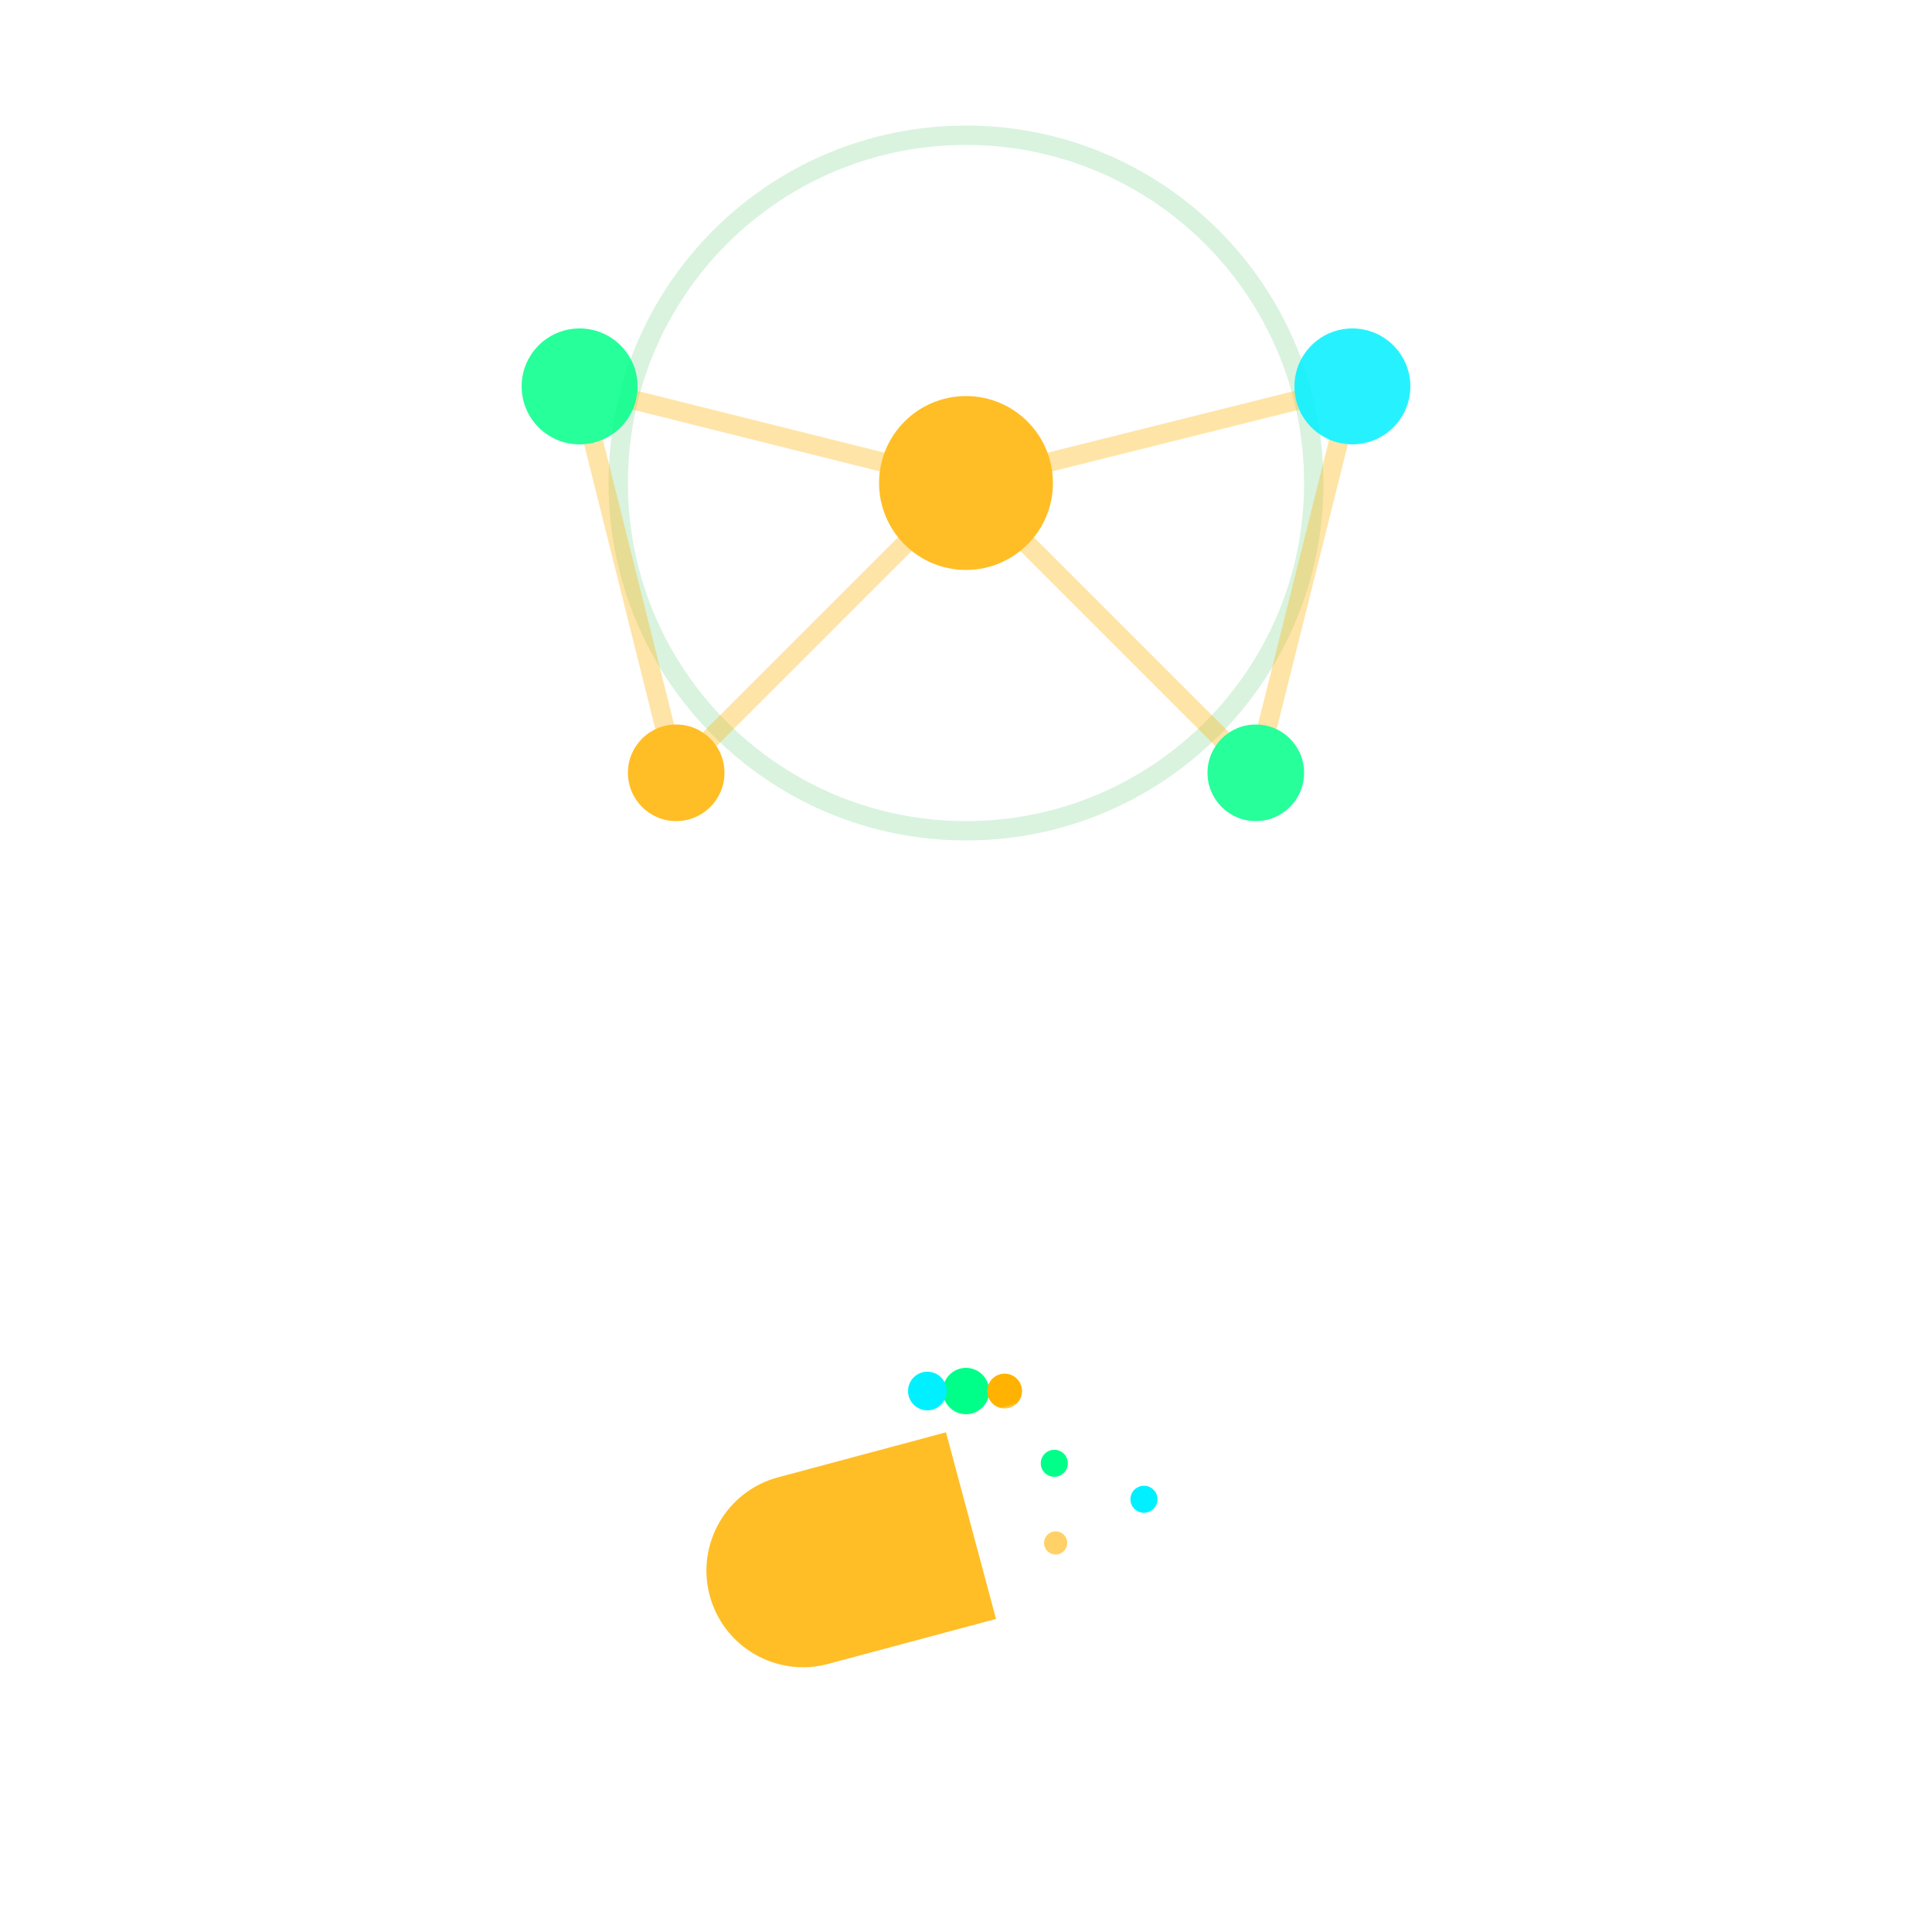
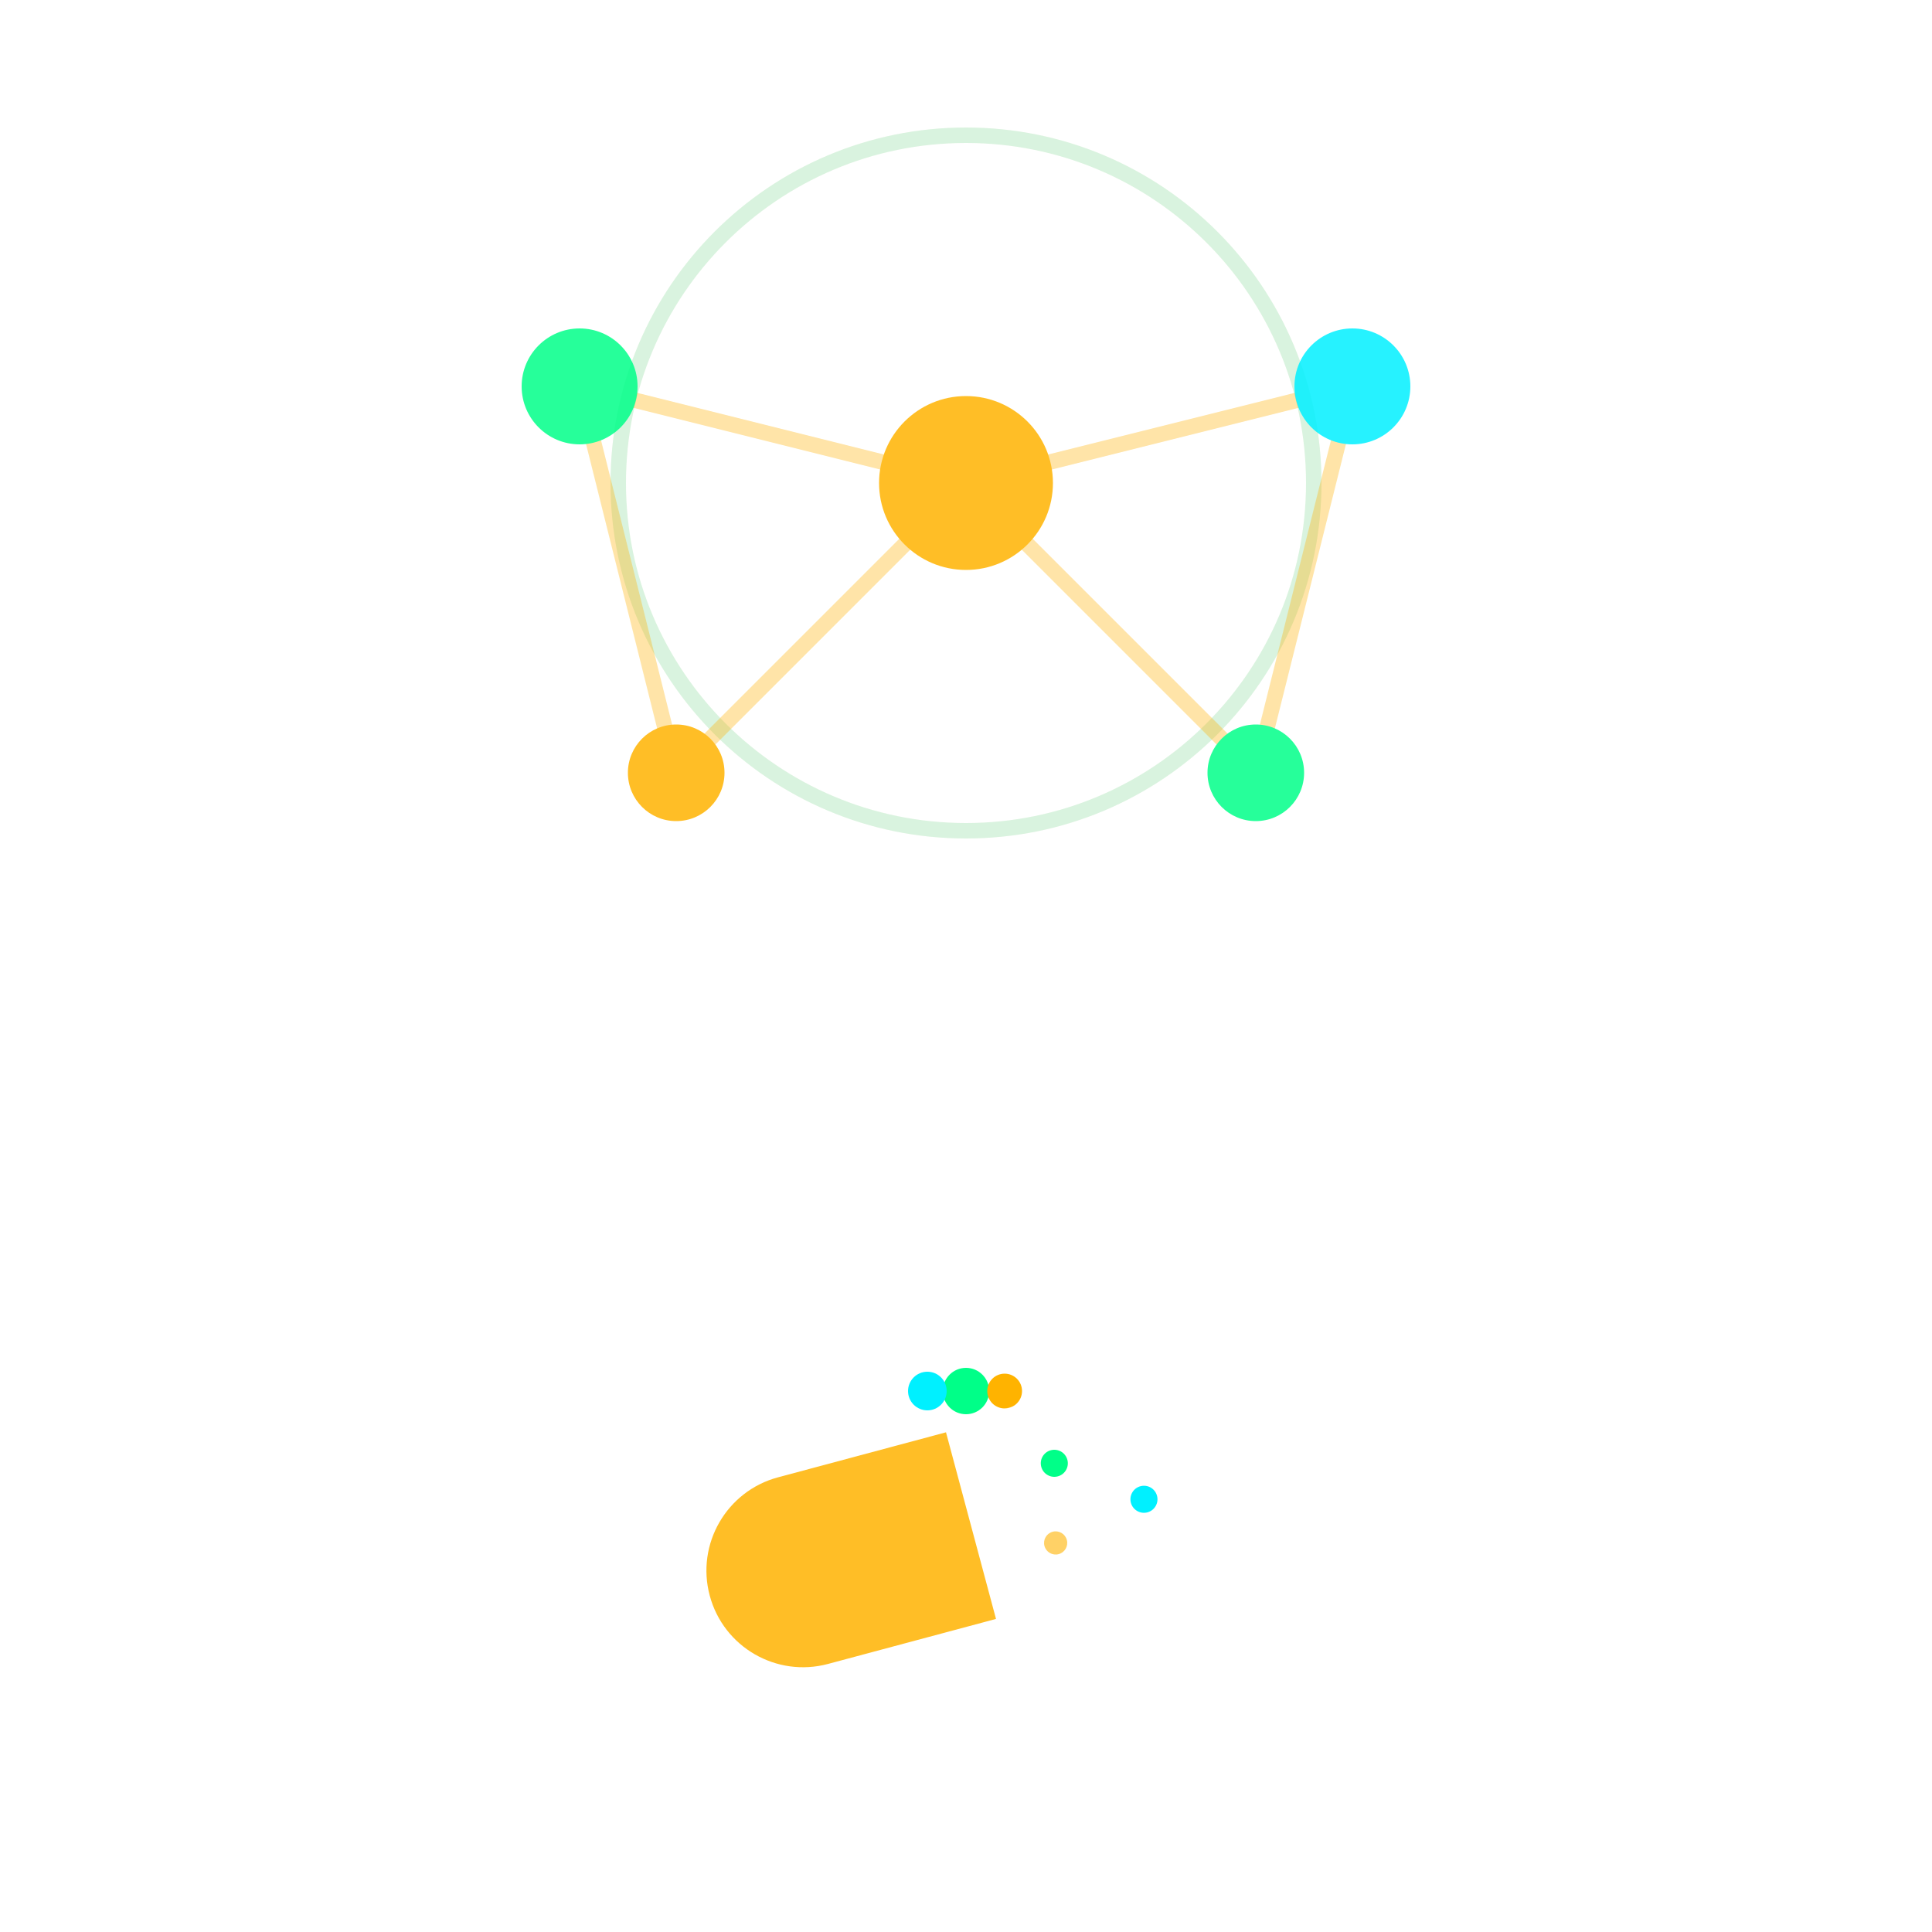
<svg xmlns="http://www.w3.org/2000/svg" width="120" height="120" viewBox="0 0 100 100">
-   <circle cx="50" cy="25" r="18" stroke="rgba(255, 179, 0, 0.15)" strokeWidth="0.8" fill="none">
+   <circle cx="50" cy="25" r="18" stroke="rgba(255, 179, 0, 0.15)" stroke-width="0.8" fill="none">
    <animate attributeName="r" values="8;30" dur="4s" repeatCount="indefinite" />
    <animate attributeName="opacity" values="1;0" dur="4s" repeatCount="indefinite" />
  </circle>
-   <circle cx="50" cy="25" r="18" stroke="rgba(0, 240, 255, 0.15)" strokeWidth="0.8" fill="none">
+   <circle cx="50" cy="25" r="18" stroke="rgba(0, 240, 255, 0.15)" stroke-width="0.8" fill="none">
    <animate attributeName="r" values="8;30" dur="4s" begin="2s" repeatCount="indefinite" />
    <animate attributeName="opacity" values="1;0" dur="4s" begin="2s" repeatCount="indefinite" />
  </circle>
  <g opacity="0.85">
-     <line x1="30" y1="20" x2="50" y2="25" stroke="rgba(255, 179, 0, 0.4)" strokeWidth="0.8" />
-     <line x1="50" y1="25" x2="70" y2="20" stroke="rgba(255, 179, 0, 0.4)" strokeWidth="0.8" />
-     <line x1="30" y1="20" x2="35" y2="40" stroke="rgba(255, 179, 0, 0.4)" strokeWidth="0.8" />
-     <line x1="50" y1="25" x2="35" y2="40" stroke="rgba(255, 179, 0, 0.4)" strokeWidth="0.8" />
-     <line x1="50" y1="25" x2="65" y2="40" stroke="rgba(255, 179, 0, 0.4)" strokeWidth="0.8" />
-     <line x1="70" y1="20" x2="65" y2="40" stroke="rgba(255, 179, 0, 0.4)" strokeWidth="0.8" />
+     <line x1="30" y1="20" x2="50" y2="25" stroke="rgba(255, 179, 0, 0.4)" stroke-width="0.8" />
+     <line x1="50" y1="25" x2="70" y2="20" stroke="rgba(255, 179, 0, 0.4)" stroke-width="0.8" />
+     <line x1="30" y1="20" x2="35" y2="40" stroke="rgba(255, 179, 0, 0.4)" stroke-width="0.8" />
+     <line x1="50" y1="25" x2="35" y2="40" stroke="rgba(255, 179, 0, 0.4)" stroke-width="0.8" />
+     <line x1="50" y1="25" x2="65" y2="40" stroke="rgba(255, 179, 0, 0.4)" stroke-width="0.8" />
+     <line x1="70" y1="20" x2="65" y2="40" stroke="rgba(255, 179, 0, 0.4)" stroke-width="0.8" />
    <circle cx="30" cy="20" r="3" fill="#00ff88">
      <animate attributeName="r" values="2.2;3.8;2.2" dur="2s" repeatCount="indefinite" />
    </circle>
    <circle cx="70" cy="20" r="3" fill="#00f0ff">
      <animate attributeName="r" values="2.2;3.8;2.2" dur="2s" begin="0.7s" repeatCount="indefinite" />
    </circle>
    <circle cx="50" cy="25" r="4.5" fill="#ffb300">
      <animate attributeName="r" values="3.5;5.5;3.5" dur="2.5s" repeatCount="indefinite" />
    </circle>
    <circle cx="35" cy="40" r="2.5" fill="#ffb300">
      <animate attributeName="opacity" values="0.3;1;0.3" dur="1.5s" repeatCount="indefinite" />
    </circle>
    <circle cx="65" cy="40" r="2.5" fill="#00ff88">
      <animate attributeName="opacity" values="0.3;1;0.3" dur="1.5s" begin="0.5s" repeatCount="indefinite" />
    </circle>
  </g>
  <circle cx="50" cy="72" r="1.2" fill="#00ff88">
    <animate attributeName="cy" values="72;25" dur="2.5s" repeatCount="indefinite" />
    <animate attributeName="cx" values="50;40;50" dur="2.5s" repeatCount="indefinite" />
    <animate attributeName="opacity" values="0;1;0" dur="2.5s" repeatCount="indefinite" />
  </circle>
  <circle cx="48" cy="72" r="1" fill="#00f0ff">
    <animate attributeName="cy" values="72;35" dur="1.8s" begin="0.6s" repeatCount="indefinite" />
    <animate attributeName="cx" values="48;58;48" dur="1.8s" begin="0.6s" repeatCount="indefinite" />
    <animate attributeName="opacity" values="0;1;0" dur="1.8s" begin="0.6s" repeatCount="indefinite" />
  </circle>
  <circle cx="52" cy="72" r="0.9" fill="#ffb300">
    <animate attributeName="cy" values="72;20" dur="3.2s" begin="1.2s" repeatCount="indefinite" />
    <animate attributeName="cx" values="52;46;52" dur="3.2s" begin="1.2s" repeatCount="indefinite" />
    <animate attributeName="opacity" values="0;1;0" dur="3.2s" begin="1.2s" repeatCount="indefinite" />
  </circle>
  <g>
    <animateTransform attributeName="transform" type="translate" values="0,0; 0,-1.5; 0,0" dur="3s" repeatCount="indefinite" />
    <g transform="rotate(-15 50 78)">
-       <rect x="36" y="74" width="28" height="10" rx="5" fill="none" stroke="rgba(255,255,255,0.25)" strokeWidth="0.8" />
+       <rect x="36" y="74" width="28" height="10" rx="5" fill="none" stroke="rgba(255,255,255,0.25)" stroke-width="0.8" />
      <path d="M 36 79 A 5 5 0 0 1 41 74 L 50 74 L 50 84 L 41 84 A 5 5 0 0 1 36 79 Z" fill="#ffb300" opacity="0.85" />
      <circle cx="55" cy="77" r="0.7" fill="#00ff88" />
      <circle cx="59" cy="80" r="0.7" fill="#00f0ff" />
      <circle cx="54" cy="81" r="0.6" fill="#ffb300" opacity="0.6" />
    </g>
  </g>
</svg>
